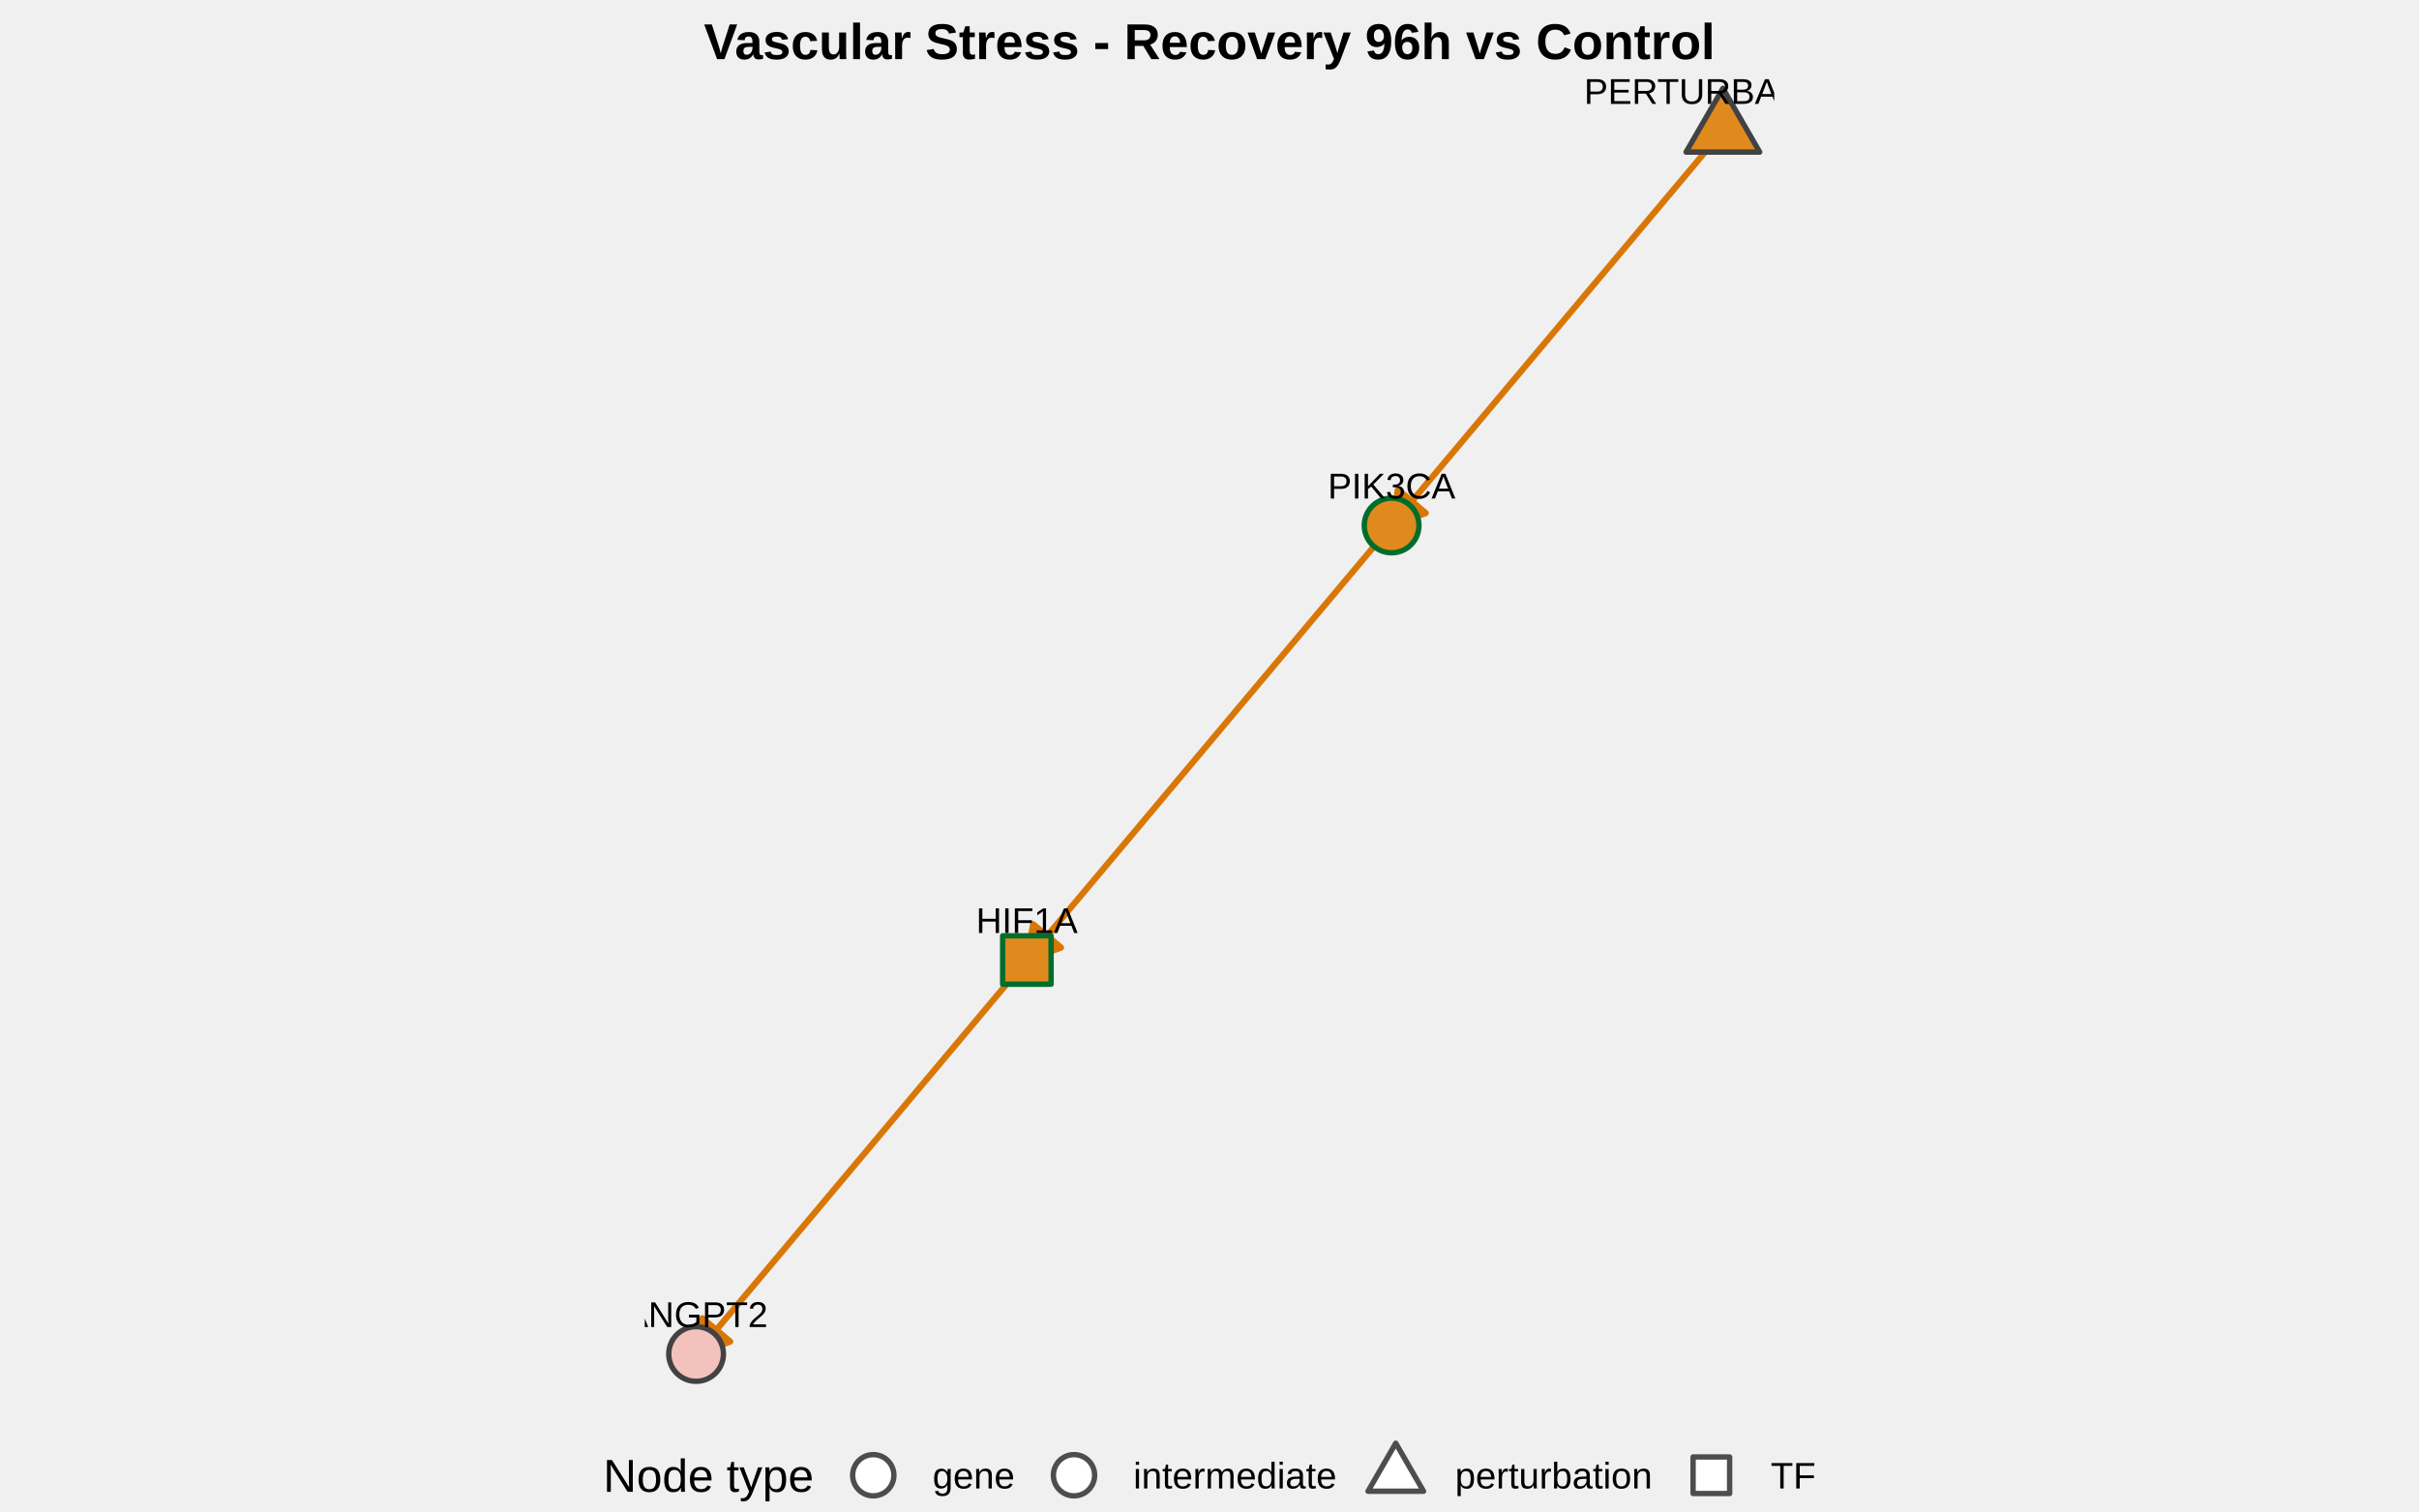
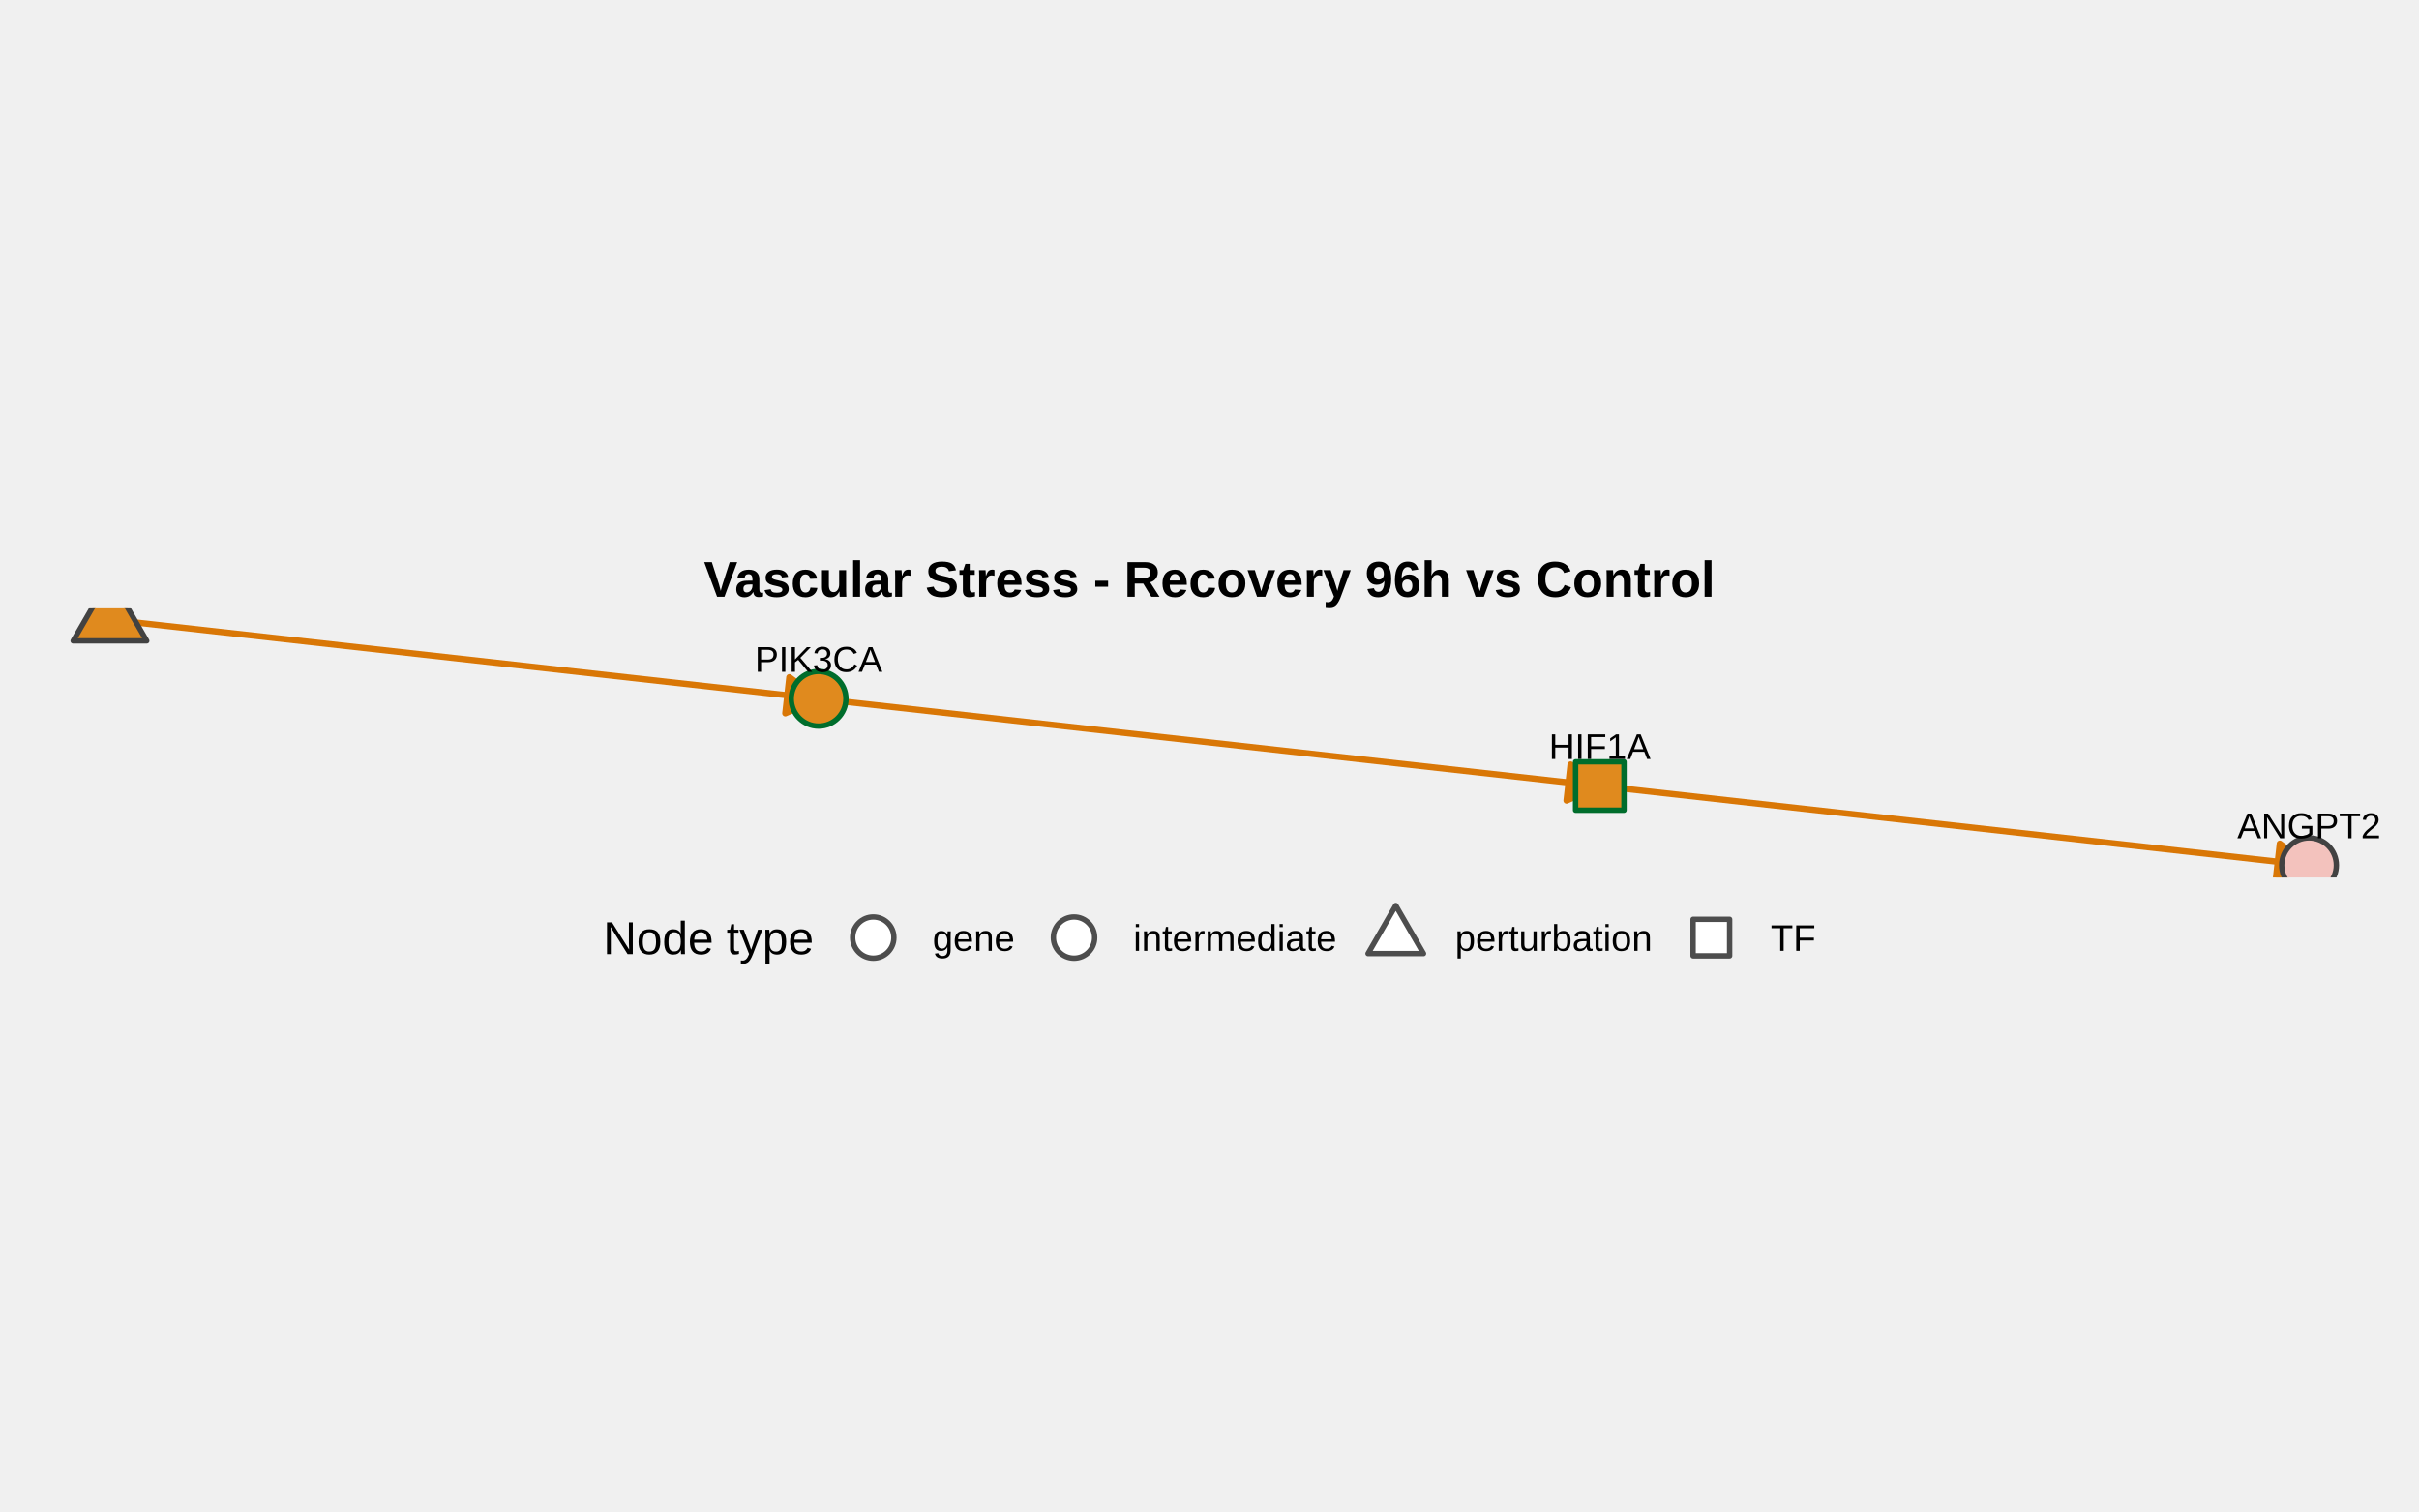
<svg xmlns="http://www.w3.org/2000/svg" width="576.00pt" height="360.00pt" viewBox="0 0 576.00 360.00">
  <g class="svglite">
    <defs>
      <style type="text/css">
    .svglite line, .svglite polyline, .svglite polygon, .svglite path, .svglite rect, .svglite circle {
      fill: none;
      stroke: #000000;
      stroke-linecap: round;
      stroke-linejoin: round;
      stroke-miterlimit: 10.00;
    }
    .svglite text {
      white-space: pre;
    }
    .svglite g.glyphgroup path {
      fill: inherit;
      stroke: none;
    }
  </style>
    </defs>
    <rect width="100%" height="100%" style="stroke: none; fill: none;" />
    <defs>
      <clipPath id="cpMC4wMHw1NzYuMDB8MC4wMHwzNjAuMDA=">
        <rect x="0.00" y="0.00" width="576.00" height="360.00" />
      </clipPath>
    </defs>
    <g clip-path="url(#cpMC4wMHw1NzYuMDB8MC4wMHwzNjAuMDA=)">
</g>
    <defs>
-       <clipPath id="cpMTUzLjUzfDQyMi40N3wwLjAwfDM2MC4wMA==">
-         <rect x="153.53" y="0.00" width="268.94" height="360.00" />
+       <clipPath id="cpMC4wMHw1NzYuMDB8MTI4LjA2fDIzMS45NA==">
+         <rect x="0.00" y="128.06" width="576.00" height="103.88" />
      </clipPath>
    </defs>
-     <g clip-path="url(#cpMTUzLjUzfDQyMi40N3wwLjAwfDM2MC4wMA==)">
-       <rect x="153.53" y="0.00" width="268.94" height="360.00" style="stroke-width: 0.00; stroke: none;" />
+     <g clip-path="url(#cpMC4wMHw1NzYuMDB8MTI4LjA2fDIzMS45NA==)">
+       <rect x="0.00" y="128.06" width="576.00" height="103.88" style="stroke-width: 0.00; stroke: none;" />
    </g>
    <g clip-path="url(#cpMC4wMHw1NzYuMDB8MC4wMHwzNjAuMDA=)">
</g>
    <defs>
-       <clipPath id="cpMTUzLjUzfDQyMi40N3wxNi42MHwzMzcuMDU=">
-         <rect x="153.53" y="16.60" width="268.94" height="320.45" />
+       <clipPath id="cpMC4wMHw1NzYuMDB8MTQ0LjY2fDIwOC45OQ==">
+         <rect x="0" y="144.66" width="576.00" height="64.33" />
      </clipPath>
    </defs>
-     <g clip-path="url(#cpMTUzLjUzfDQyMi40N3wxNi42MHwzMzcuMDU=)">
-       <line x1="331.36" y1="125.15" x2="244.51" y2="228.64" style="stroke-width: 1.49; stroke: #D97706;" />
-       <polygon points="246.01,220.13 244.51,228.64 252.63,225.69 " style="stroke-width: 1.49; stroke: #D97706; fill: #D97706;" />
-       <line x1="410.25" y1="31.16" x2="331.36" y2="125.15" style="stroke-width: 1.49; stroke: #D97706;" />
-       <polygon points="332.87,116.64 331.36,125.15 339.48,122.20 " style="stroke-width: 1.49; stroke: #D97706; fill: #D97706;" />
-       <line x1="244.51" y1="228.64" x2="165.75" y2="322.48" style="stroke-width: 1.49; stroke: #D97706;" />
-       <polygon points="167.26,313.98 165.75,322.48 173.87,319.53 " style="stroke-width: 1.49; stroke: #D97706; fill: #D97706;" />
-       <circle cx="165.75" cy="322.48" r="6.51" style="stroke-width: 1.28; stroke: #424242; fill: #F3C2BD;" />
-       <rect x="238.75" y="222.88" width="11.53" height="11.53" style="stroke-width: 1.28; stroke: #006D2C; fill: #E08A1E;" />
-       <polygon points="410.25,21.04 419.01,36.22 401.48,36.22 " style="stroke-width: 1.28; stroke: #424242; fill: #E08A1E;" />
-       <circle cx="331.36" cy="125.15" r="6.51" style="stroke-width: 1.28; stroke: #006D2C; fill: #E08A1E;" />
-       <text x="165.75" y="316.07" text-anchor="middle" style="font-size: 8.54px; font-family: &quot;Arial&quot;;" textLength="34.14px" lengthAdjust="spacingAndGlyphs">ANGPT2</text>
-       <text x="244.51" y="222.22" text-anchor="middle" style="font-size: 8.54px; font-family: &quot;Arial&quot;;" textLength="24.19px" lengthAdjust="spacingAndGlyphs">HIF1A</text>
-       <text x="410.25" y="24.74" text-anchor="middle" style="font-size: 8.54px; font-family: &quot;Arial&quot;;" textLength="66.03px" lengthAdjust="spacingAndGlyphs">PERTURBATION</text>
-       <text x="331.36" y="118.73" text-anchor="middle" style="font-size: 8.54px; font-family: &quot;Arial&quot;;" textLength="30.34px" lengthAdjust="spacingAndGlyphs">PIK3CA</text>
+     <g clip-path="url(#cpMC4wMHw1NzYuMDB8MTQ0LjY2fDIwOC45OQ==)">
+       <line x1="194.92" y1="166.43" x2="380.93" y2="187.20" style="stroke-width: 1.49; stroke: #D97706;" />
+       <polygon points="373.02,190.67 380.93,187.20 373.98,182.08 " style="stroke-width: 1.49; stroke: #D97706; fill: #D97706;" />
+       <line x1="26.18" y1="147.58" x2="194.92" y2="166.43" style="stroke-width: 1.49; stroke: #D97706;" />
+       <polygon points="187.00,169.89 194.92,166.43 187.96,161.30 " style="stroke-width: 1.49; stroke: #D97706; fill: #D97706;" />
+       <line x1="380.93" y1="187.20" x2="549.82" y2="206.07" style="stroke-width: 1.49; stroke: #D97706;" />
+       <polygon points="541.90,209.53 549.82,206.07 542.86,200.94 " style="stroke-width: 1.49; stroke: #D97706; fill: #D97706;" />
+       <circle cx="549.82" cy="206.07" r="6.51" style="stroke-width: 1.28; stroke: #424242; fill: #F3C2BD;" />
+       <rect x="375.17" y="181.44" width="11.53" height="11.53" style="stroke-width: 1.28; stroke: #006D2C; fill: #E08A1E;" />
+       <polygon points="26.18,137.46 34.94,152.64 17.42,152.64 " style="stroke-width: 1.28; stroke: #424242; fill: #E08A1E;" />
+       <circle cx="194.92" cy="166.43" r="6.51" style="stroke-width: 1.28; stroke: #006D2C; fill: #E08A1E;" />
+       <text x="549.82" y="199.65" text-anchor="middle" style="font-size: 8.54px; font-family: &quot;Arial&quot;;" textLength="34.14px" lengthAdjust="spacingAndGlyphs">ANGPT2</text>
+       <text x="380.93" y="180.78" text-anchor="middle" style="font-size: 8.54px; font-family: &quot;Arial&quot;;" textLength="24.19px" lengthAdjust="spacingAndGlyphs">HIF1A</text>
+       <text x="26.18" y="141.16" text-anchor="middle" style="font-size: 8.54px; font-family: &quot;Arial&quot;;" textLength="66.03px" lengthAdjust="spacingAndGlyphs">PERTURBATION</text>
+       <text x="194.92" y="160.01" text-anchor="middle" style="font-size: 8.54px; font-family: &quot;Arial&quot;;" textLength="30.34px" lengthAdjust="spacingAndGlyphs">PIK3CA</text>
    </g>
    <g clip-path="url(#cpMC4wMHw1NzYuMDB8MC4wMHwzNjAuMDA=)">
-       <text x="143.63" y="355.30" style="font-size: 11.00px; font-family: &quot;Arial&quot;;" textLength="50.19px" lengthAdjust="spacingAndGlyphs">Node type</text>
-       <circle cx="207.94" cy="351.36" r="4.91" style="stroke-width: 1.28; stroke: #4D4D4D; fill: #FFFFFF;" />
-       <circle cx="255.74" cy="351.36" r="4.91" style="stroke-width: 1.28; stroke: #4D4D4D; fill: #FFFFFF;" />
-       <polygon points="332.35,343.73 338.96,355.17 325.75,355.17 " style="stroke-width: 1.28; stroke: #4D4D4D; fill: #FFFFFF;" />
-       <rect x="403.15" y="347.01" width="8.70" height="8.70" style="stroke-width: 1.28; stroke: #4D4D4D; fill: #FFFFFF;" />
-       <text x="222.06" y="354.51" style="font-size: 8.80px; font-family: &quot;Arial&quot;;" textLength="19.56px" lengthAdjust="spacingAndGlyphs">gene</text>
-       <text x="269.86" y="354.51" style="font-size: 8.80px; font-family: &quot;Arial&quot;;" textLength="48.38px" lengthAdjust="spacingAndGlyphs">intermediate</text>
-       <text x="346.47" y="354.51" style="font-size: 8.80px; font-family: &quot;Arial&quot;;" textLength="46.91px" lengthAdjust="spacingAndGlyphs">perturbation</text>
-       <text x="421.62" y="354.51" style="font-size: 8.80px; font-family: &quot;Arial&quot;;" textLength="10.75px" lengthAdjust="spacingAndGlyphs">TF</text>
-       <text x="288.00" y="14.08" text-anchor="middle" style="font-size: 12.00px; font-weight: bold; font-family: &quot;Arial&quot;;" textLength="240.72px" lengthAdjust="spacingAndGlyphs">Vascular Stress - Recovery 96h vs Control</text>
+       <text x="143.63" y="227.24" style="font-size: 11.00px; font-family: &quot;Arial&quot;;" textLength="50.19px" lengthAdjust="spacingAndGlyphs">Node type</text>
+       <circle cx="207.94" cy="223.30" r="4.91" style="stroke-width: 1.28; stroke: #4D4D4D; fill: #FFFFFF;" />
+       <circle cx="255.74" cy="223.30" r="4.91" style="stroke-width: 1.28; stroke: #4D4D4D; fill: #FFFFFF;" />
+       <polygon points="332.35,215.67 338.96,227.11 325.75,227.11 " style="stroke-width: 1.28; stroke: #4D4D4D; fill: #FFFFFF;" />
+       <rect x="403.15" y="218.95" width="8.70" height="8.70" style="stroke-width: 1.28; stroke: #4D4D4D; fill: #FFFFFF;" />
+       <text x="222.06" y="226.45" style="font-size: 8.80px; font-family: &quot;Arial&quot;;" textLength="19.56px" lengthAdjust="spacingAndGlyphs">gene</text>
+       <text x="269.86" y="226.45" style="font-size: 8.80px; font-family: &quot;Arial&quot;;" textLength="48.38px" lengthAdjust="spacingAndGlyphs">intermediate</text>
+       <text x="346.47" y="226.45" style="font-size: 8.80px; font-family: &quot;Arial&quot;;" textLength="46.91px" lengthAdjust="spacingAndGlyphs">perturbation</text>
+       <text x="421.62" y="226.45" style="font-size: 8.80px; font-family: &quot;Arial&quot;;" textLength="10.75px" lengthAdjust="spacingAndGlyphs">TF</text>
+       <text x="288.00" y="142.14" text-anchor="middle" style="font-size: 12.00px; font-weight: bold; font-family: &quot;Arial&quot;;" textLength="240.72px" lengthAdjust="spacingAndGlyphs">Vascular Stress - Recovery 96h vs Control</text>
    </g>
  </g>
</svg>
